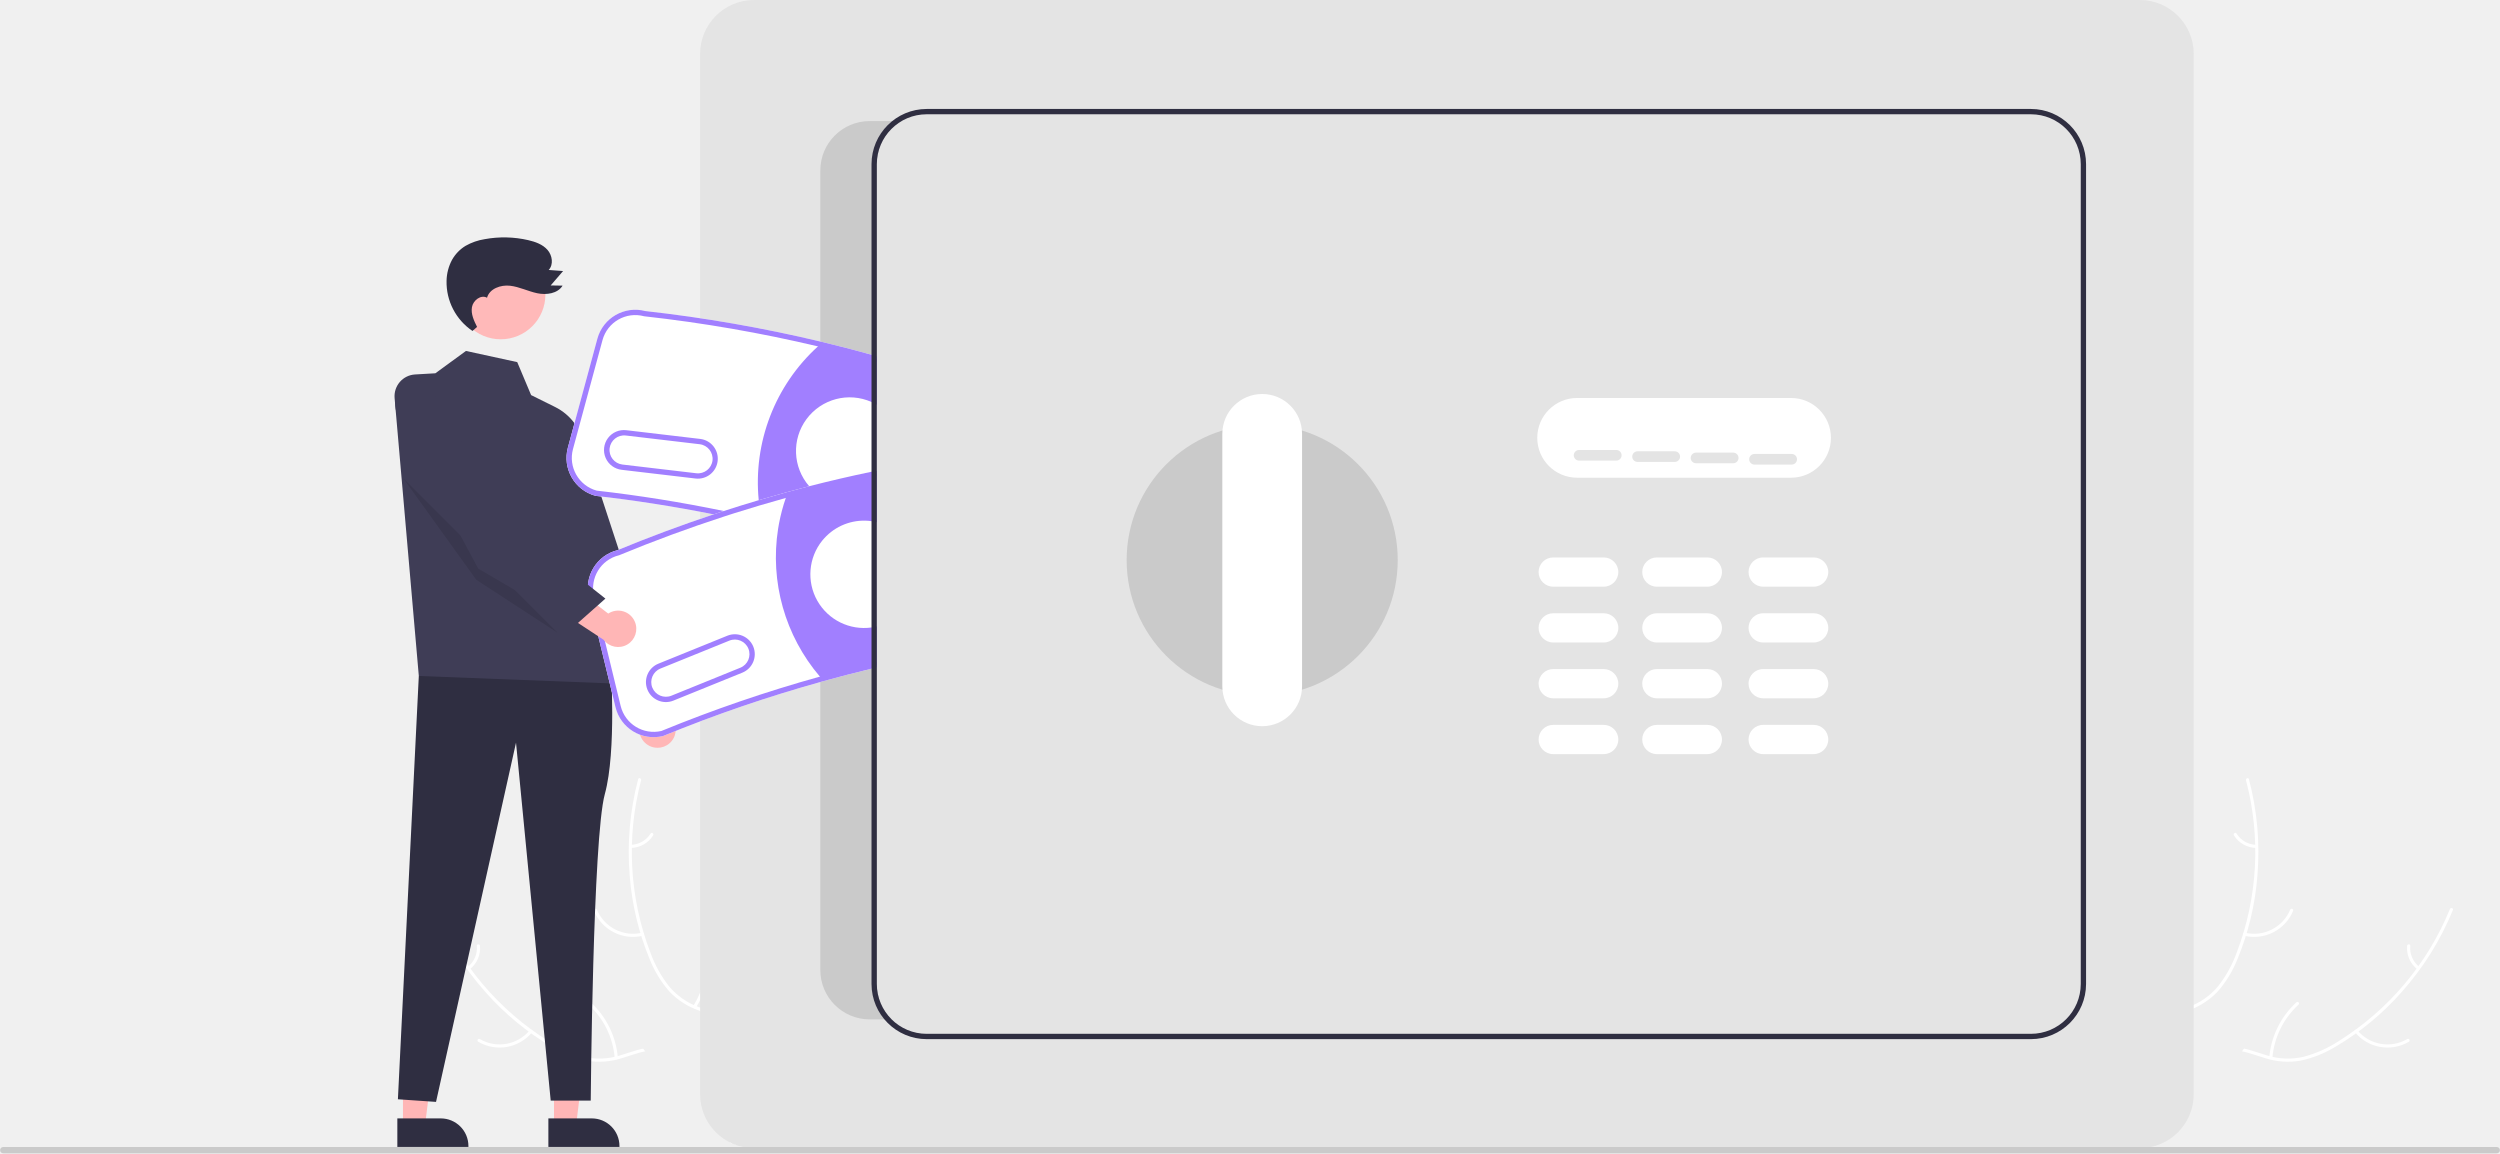
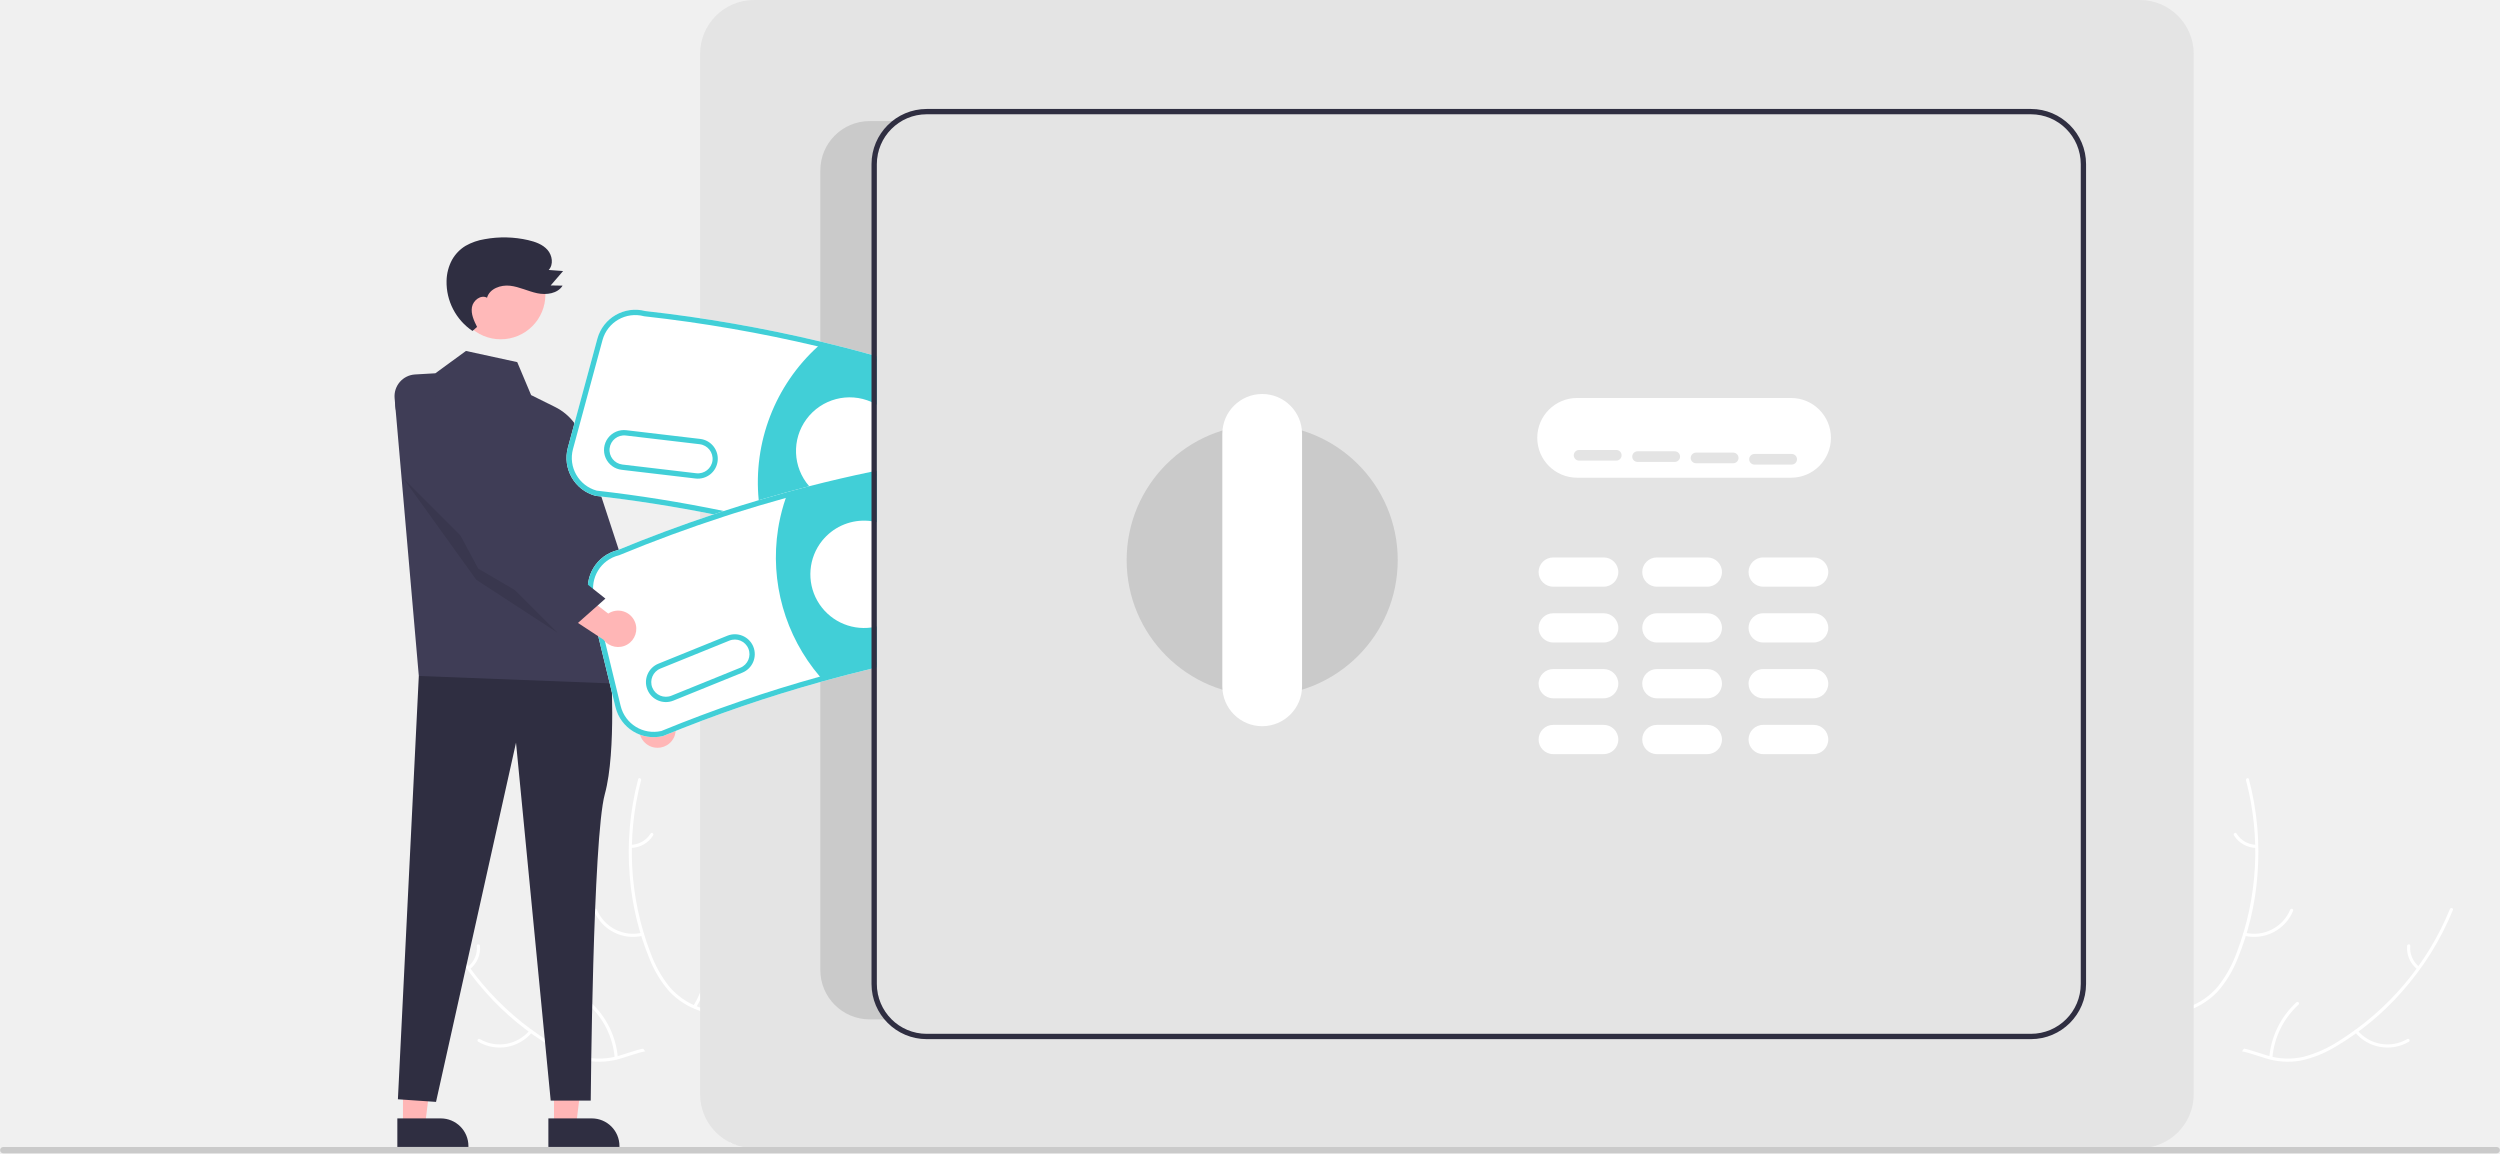
<svg xmlns="http://www.w3.org/2000/svg" width="940.675" height="433.962" viewBox="0 0 940.675 433.962" role="img" artist="Katerina Limpitsouni" source="https://undraw.co/">
  <path d="M329.153,642.833c-22.523-14.678-38.899-41.062-35.548-67.736a123.863,123.863,0,0,0,76.435,37.278c11.219,1.123,23.814,1.203,31.781,9.181,4.957,4.964,7.064,12.219,7.172,19.234.108,7.015-1.577,13.919-3.252,20.732l.412,1.702C379.287,662.231,351.676,657.511,329.153,642.833Z" transform="translate(-129.6623 -233.0189)" fill="#f0f0f0" />
  <path d="M294.169,575.092a105.87,105.87,0,0,0,42.013,49.777,45.591,45.591,0,0,0,13.057,5.792,26.149,26.149,0,0,0,13.752-.528c4.18-1.223,8.313-2.957,12.718-3.142a16.011,16.011,0,0,1,12.09,5.027c3.962,3.993,6.252,9.171,8.316,14.312,2.292,5.709,4.582,11.675,9.25,15.903.566.512-.262,1.36-.827.848-8.121-7.357-9.015-19.159-15.398-27.694-2.979-3.982-7.175-7.091-12.306-7.223-4.487-.115-8.751,1.67-12.972,2.945a27.903,27.903,0,0,1-13.427,1.017,42.148,42.148,0,0,1-13.232-5.269,102.713,102.713,0,0,1-24.765-20.427A107.747,107.747,0,0,1,293.027,575.407c-.288-.704.857-1.014,1.142-.315Z" transform="translate(-129.6623 -233.0189)" fill="#fff" />
  <path d="M329.878,621.438a15.884,15.884,0,0,1-20.255,3.572c-.657-.387-.085-1.426.572-1.038a14.708,14.708,0,0,0,18.835-3.361c.484-.589,1.329.241.848.827Z" transform="translate(-129.6623 -233.0189)" fill="#fff" />
  <path d="M360.954,631.032a30.615,30.615,0,0,0-9.853-20.018c-.564-.514.264-1.362.827-.848a31.844,31.844,0,0,1,10.211,20.851c.062.761-1.123.772-1.185.015Z" transform="translate(-129.6623 -233.0189)" fill="#fff" />
  <path d="M305.737,596.777a8.991,8.991,0,0,0,3.347-7.848c-.072-.76,1.113-.77,1.185-.015a10.075,10.075,0,0,1-3.683,8.69.612.612,0,0,1-.838.011.595.595,0,0,1-.011-.838Z" transform="translate(-129.6623 -233.0189)" fill="#fff" />
  <path d="M370.433,526.285c.058.473.117.947.184,1.425a118.406,118.406,0,0,0,3.986,18.789c.134.477.278.959.425,1.432a124.827,124.827,0,0,0,21.468,40.635,121.223,121.223,0,0,0,12.53,13.5c6.233,5.766,13.45,11.523,17.3,18.798a20.798,20.798,0,0,1,1.087,2.333l-19.216,39.393c-.089.068-.168.14-.257.208l-.695,1.608c-.248-.199-.501-.411-.748-.61-.144-.115-.284-.239-.428-.353-.095-.079-.189-.159-.279-.225-.032-.026-.063-.053-.086-.075-.09-.066-.167-.137-.248-.199q-2.124-1.77-4.23-3.576c-.009-.004-.009-.004-.014-.018-10.676-9.203-20.678-19.377-28.817-30.746-.245-.342-.499-.688-.735-1.048a115.673,115.673,0,0,1-9.609-16.248,102.262,102.262,0,0,1-4.016-9.536,85.037,85.037,0,0,1-4.997-26.114c-.568-17.768,4.553-35.519,16.475-48.396C369.818,526.931,370.119,526.61,370.433,526.285Z" transform="translate(-129.6623 -233.0189)" fill="#f0f0f0" />
  <path d="M370.89,526.618a105.87,105.87,0,0,0,3.576,65.039,45.591,45.591,0,0,0,6.938,12.486,26.149,26.149,0,0,0,11.298,7.858c4.073,1.54,8.418,2.644,12.046,5.148a16.011,16.011,0,0,1,6.627,11.293c.759,5.573-.529,11.087-1.977,16.435-1.607,5.938-3.371,12.08-2.189,18.267.143.75-1.028.928-1.171.179-2.055-10.763,4.337-20.725,4.379-31.383.019-4.973-1.46-9.982-5.477-13.176-3.513-2.793-7.993-3.935-12.13-5.459a27.903,27.903,0,0,1-11.333-7.272A42.148,42.148,0,0,1,374.083,593.86a102.712,102.712,0,0,1-7.475-31.22,107.747,107.747,0,0,1,3.18-36.459c.194-.735,1.295-.294,1.102.436Z" transform="translate(-129.6623 -233.0189)" fill="#fff" />
  <path d="M371.497,585.122a15.884,15.884,0,0,1-18.323-9.343c-.291-.705.79-1.19,1.082-.484a14.708,14.708,0,0,0,17.062,8.656c.741-.179.916.993.179,1.171Z" transform="translate(-129.6623 -233.0189)" fill="#fff" />
  <path d="M390.534,611.492a30.615,30.615,0,0,0,4.185-21.915c-.14-.75,1.031-.928,1.171-.179a31.844,31.844,0,0,1-4.401,22.796c-.409.645-1.361-.059-.955-.701Z" transform="translate(-129.6623 -233.0189)" fill="#fff" />
  <path d="M367.07,550.896a8.991,8.991,0,0,0,7.397-4.251c.4-.65,1.353.055.955.701a10.075,10.075,0,0,1-8.173,4.721.612.612,0,0,1-.675-.496.595.595,0,0,1,.496-.675Z" transform="translate(-129.6623 -233.0189)" fill="#fff" />
  <path d="M1016.501,642.833c22.523-14.678,38.899-41.062,35.548-67.736a123.863,123.863,0,0,1-76.435,37.278c-11.219,1.123-23.814,1.203-31.781,9.181-4.957,4.964-7.064,12.219-7.172,19.234-.108,7.015,1.577,13.919,3.252,20.732l-.412,1.702C966.366,662.231,993.978,657.511,1016.501,642.833Z" transform="translate(-129.6623 -233.0189)" fill="#f0f0f0" />
  <path d="M1051.484,575.092a105.87,105.87,0,0,1-42.013,49.777,45.591,45.591,0,0,1-13.057,5.792,26.149,26.149,0,0,1-13.752-.528c-4.18-1.223-8.313-2.957-12.718-3.142a16.011,16.011,0,0,0-12.09,5.027c-3.962,3.993-6.252,9.171-8.316,14.312-2.292,5.709-4.582,11.675-9.25,15.903-.566.512.262,1.36.827.848,8.121-7.357,9.015-19.159,15.398-27.694,2.979-3.982,7.175-7.091,12.306-7.223,4.487-.115,8.751,1.67,12.972,2.945a27.902,27.902,0,0,0,13.427,1.017,42.148,42.148,0,0,0,13.232-5.269,102.713,102.713,0,0,0,24.765-20.427,107.747,107.747,0,0,0,19.411-31.025c.288-.704-.857-1.014-1.142-.315Z" transform="translate(-129.6623 -233.0189)" fill="#fff" />
  <path d="M1015.776,621.438a15.884,15.884,0,0,0,20.255,3.572c.657-.387.085-1.426-.572-1.038a14.708,14.708,0,0,1-18.835-3.361c-.484-.589-1.329.241-.848.827Z" transform="translate(-129.6623 -233.0189)" fill="#fff" />
  <path d="M984.699,631.032a30.615,30.615,0,0,1,9.853-20.018c.564-.514-.264-1.362-.827-.848a31.844,31.844,0,0,0-10.211,20.851c-.062.761,1.123.772,1.185.015Z" transform="translate(-129.6623 -233.0189)" fill="#fff" />
  <path d="M1039.917,596.777a8.991,8.991,0,0,1-3.347-7.848c.072-.76-1.113-.77-1.185-.015a10.075,10.075,0,0,0,3.683,8.69.612.612,0,0,0,.838.011.595.595,0,0,0,.011-.838Z" transform="translate(-129.6623 -233.0189)" fill="#fff" />
  <path d="M975.221,526.285c-.058.473-.117.947-.184,1.425a118.407,118.407,0,0,1-3.986,18.789c-.134.477-.278.959-.425,1.432a124.827,124.827,0,0,1-21.468,40.635,121.225,121.225,0,0,1-12.53,13.5c-6.233,5.766-13.45,11.523-17.3,18.798a20.796,20.796,0,0,0-1.087,2.333L937.456,662.59c.089.068.168.14.257.208l.695,1.608c.248-.199.501-.411.748-.61.144-.115.284-.239.428-.353.095-.079.189-.159.28-.225.032-.026.063-.053.086-.075.09-.066.167-.137.248-.199q2.124-1.77,4.23-3.576c.009-.004.009-.004.014-.018,10.676-9.203,20.678-19.377,28.817-30.746.245-.342.499-.688.735-1.048a115.673,115.673,0,0,0,9.609-16.248,102.26,102.26,0,0,0,4.016-9.536,85.036,85.036,0,0,0,4.997-26.114c.568-17.768-4.553-35.519-16.475-48.396C975.836,526.931,975.535,526.61,975.221,526.285Z" transform="translate(-129.6623 -233.0189)" fill="#f0f0f0" />
  <path d="M974.764,526.618a105.87,105.87,0,0,1-3.576,65.039,45.591,45.591,0,0,1-6.938,12.486,26.149,26.149,0,0,1-11.298,7.858c-4.073,1.54-8.418,2.644-12.046,5.148a16.011,16.011,0,0,0-6.627,11.293c-.759,5.573.529,11.087,1.977,16.435,1.607,5.938,3.371,12.08,2.189,18.267-.143.75,1.028.928,1.171.179,2.055-10.763-4.337-20.725-4.379-31.383-.019-4.973,1.46-9.982,5.477-13.176,3.513-2.793,7.993-3.935,12.13-5.459a27.902,27.902,0,0,0,11.333-7.272A42.148,42.148,0,0,0,971.571,593.86a102.712,102.712,0,0,0,7.475-31.22,107.747,107.747,0,0,0-3.18-36.459c-.194-.735-1.295-.294-1.102.436Z" transform="translate(-129.6623 -233.0189)" fill="#fff" />
  <path d="M974.157,585.122A15.884,15.884,0,0,0,992.48,575.779c.291-.705-.79-1.19-1.082-.484a14.708,14.708,0,0,1-17.062,8.656c-.741-.179-.916.993-.179,1.171Z" transform="translate(-129.6623 -233.0189)" fill="#fff" />
  <path d="M955.12,611.492a30.615,30.615,0,0,1-4.185-21.915c.14-.75-1.031-.928-1.171-.179a31.844,31.844,0,0,0,4.401,22.796c.409.645,1.361-.059.955-.701Z" transform="translate(-129.6623 -233.0189)" fill="#fff" />
  <path d="M978.584,550.896a8.991,8.991,0,0,1-7.397-4.251c-.4-.65-1.353.055-.955.701a10.075,10.075,0,0,0,8.173,4.721.612.612,0,0,0,.675-.496.595.595,0,0,0-.496-.675Z" transform="translate(-129.6623 -233.0189)" fill="#fff" />
  <path d="M373.514,513.394a6.803,6.803,0,0,1-1.614-10.306l-11.981-20.999,12.537.81,9.455,19.817A6.84,6.84,0,0,1,373.514,513.394Z" transform="translate(-129.6623 -233.0189)" fill="#ffb6b6" />
  <polygon points="151.623 423.528 159.918 423.528 163.864 391.535 151.622 391.536 151.623 423.528" fill="#ffb6b6" />
  <path d="M279.17,653.839l16.335-.001h.001A10.41,10.41,0,0,1,305.915,664.248v.338l-26.745.001Z" transform="translate(-129.6623 -233.0189)" fill="#2f2e41" />
  <polygon points="208.454 423.528 216.748 423.528 220.694 391.535 208.452 391.536 208.454 423.528" fill="#ffb6b6" />
  <path d="M336,653.839l16.335-.001h.001a10.41,10.41,0,0,1,10.41,10.41v.338l-26.745.001Z" transform="translate(-129.6623 -233.0189)" fill="#2f2e41" />
  <path d="M359.444,482.991s2.281,32.489-2.212,48.851-5.296,115.312-5.296,115.312H336.876l-13.054-134.691L293.727,647.629l-14.346-.986,7.867-159.275Z" transform="translate(-129.6623 -233.0189)" fill="#2f2e41" />
  <path d="M293.473,373.473l11.514-8.402,19.293,4.201,5.223,12.409,8.999,4.462a20.399,20.399,0,0,1,11.127,15.352l12.856,88.78-75.236-2.908-9.108-104.556a8.197,8.197,0,0,1,7.69-8.894Z" transform="translate(-129.6623 -233.0189)" fill="#3f3d56" />
  <polygon points="213.6 160.059 220.549 169.426 250.815 261.738 236.628 267.418 213.911 224.403 213.6 160.059" fill="#3f3d56" />
  <circle cx="188.411" cy="110.861" r="16.804" fill="#ffb9b9" />
  <polygon points="151.778 179.997 179.2 218.137 209.852 238.125 151.778 179.997" opacity="0.1" />
  <path d="M309.168,356.028c-1.169-2.334-2.371-4.874-1.925-7.445s3.398-4.812,5.675-3.537c.945-3.415,5.128-4.91,8.649-4.515s6.764,2.093,10.231,2.822,7.678.151,9.553-2.856l-4.484-.078,4.669-5.416-5.413-.405c1.875-2.023,1.377-5.461-.438-7.538s-4.569-3.06-7.257-3.682a40.428,40.428,0,0,0-16.342-.376A21.245,21.245,0,0,0,304.826,325.528a14.445,14.445,0,0,0-5.076,5.264,17.377,17.377,0,0,0-2.062,7.919,22.145,22.145,0,0,0,9.757,18.837" transform="translate(-129.6623 -233.0189)" fill="#2f2e41" />
  <path d="M934.835,665.019H413.347a20.279,20.279,0,0,1-20.256-20.256V253.275a20.279,20.279,0,0,1,20.256-20.256H934.835a20.279,20.279,0,0,1,20.256,20.256V644.763A20.279,20.279,0,0,1,934.835,665.019Z" transform="translate(-129.6623 -233.0189)" fill="#e4e4e4" />
  <path d="M803.587,412.769H723.086a15,15,0,0,1,0-30h80.5a15,15,0,0,1,0,30Z" transform="translate(-129.6623 -233.0189)" fill="#fff" />
  <path d="M733.087,453.769h-19a5.5,5.5,0,0,1,0-11h19a5.5,5.5,0,0,1,0,11Z" transform="translate(-129.6623 -233.0189)" fill="#fff" />
  <path d="M812.087,453.769h-19a5.5,5.5,0,0,1,0-11h19a5.5,5.5,0,0,1,0,11Z" transform="translate(-129.6623 -233.0189)" fill="#fff" />
  <path d="M772.087,453.769h-19a5.5,5.5,0,0,1,0-11h19a5.5,5.5,0,0,1,0,11Z" transform="translate(-129.6623 -233.0189)" fill="#fff" />
  <path d="M733.087,474.769h-19a5.5,5.5,0,0,1,0-11h19a5.5,5.5,0,0,1,0,11Z" transform="translate(-129.6623 -233.0189)" fill="#fff" />
  <path d="M812.087,474.769h-19a5.5,5.5,0,0,1,0-11h19a5.5,5.5,0,0,1,0,11Z" transform="translate(-129.6623 -233.0189)" fill="#fff" />
  <path d="M772.087,474.769h-19a5.5,5.5,0,0,1,0-11h19a5.5,5.5,0,0,1,0,11Z" transform="translate(-129.6623 -233.0189)" fill="#fff" />
  <path d="M733.087,495.769h-19a5.5,5.5,0,0,1,0-11h19a5.5,5.5,0,0,1,0,11Z" transform="translate(-129.6623 -233.0189)" fill="#fff" />
  <path d="M812.087,495.769h-19a5.5,5.5,0,0,1,0-11h19a5.5,5.5,0,0,1,0,11Z" transform="translate(-129.6623 -233.0189)" fill="#fff" />
  <path d="M772.087,495.769h-19a5.5,5.5,0,0,1,0-11h19a5.5,5.5,0,0,1,0,11Z" transform="translate(-129.6623 -233.0189)" fill="#fff" />
  <path d="M733.087,516.769h-19a5.5,5.5,0,0,1,0-11h19a5.5,5.5,0,1,1,0,11Z" transform="translate(-129.6623 -233.0189)" fill="#fff" />
  <path d="M812.087,516.769h-19a5.5,5.5,0,0,1,0-11h19a5.5,5.5,0,1,1,0,11Z" transform="translate(-129.6623 -233.0189)" fill="#fff" />
  <path d="M772.087,516.769h-19a5.5,5.5,0,0,1,0-11h19a5.5,5.5,0,1,1,0,11Z" transform="translate(-129.6623 -233.0189)" fill="#fff" />
  <circle cx="474.924" cy="210.75" r="51" fill="#cacaca" />
  <path d="M604.587,506.269a15.017,15.017,0,0,1-15-15v-95a15,15,0,1,1,30,0v95A15.017,15.017,0,0,1,604.587,506.269Z" transform="translate(-129.6623 -233.0189)" fill="#fff" />
  <path d="M737.823,406.328h-14a2,2,0,0,1,0-4h14a2,2,0,1,1,0,4Z" transform="translate(-129.6623 -233.0189)" fill="#e4e4e4" />
  <path d="M759.823,406.828h-14a2,2,0,0,1,0-4h14a2,2,0,1,1,0,4Z" transform="translate(-129.6623 -233.0189)" fill="#e4e4e4" />
  <path d="M781.823,407.328h-14a2,2,0,0,1,0-4h14a2,2,0,1,1,0,4Z" transform="translate(-129.6623 -233.0189)" fill="#e4e4e4" />
  <path d="M803.823,407.828h-14a2,2,0,0,1,0-4h14a2,2,0,1,1,0,4Z" transform="translate(-129.6623 -233.0189)" fill="#e4e4e4" />
  <path d="M459.587,603.268a18.693,18.693,0,0,0,5.56,13.31h-8.261a18.559,18.559,0,0,1-18.559-18.559V297.137a18.559,18.559,0,0,1,18.559-18.559h12.021a18.744,18.744,0,0,0-9.32,16.2Z" transform="translate(-129.6623 -233.0189)" fill="#cacaca" />
  <path d="M1069.147,666.981H130.853a1.191,1.191,0,0,1,0-2.381h938.294a1.191,1.191,0,0,1,0,2.381Z" transform="translate(-129.6623 -233.0189)" fill="#cacaca" />
  <path d="M457.587,366.498q-9.48-2.655-19.03-4.92a543.559,543.559,0,0,0-66.09-11.52,14.785,14.785,0,0,0-18.03,10.41l-11.11,41a14.777,14.777,0,0,0,10.39,18.11l.15.03c14.7,1.67,29.54,3.99,44.3,6.95,1.32.26,2.63.53,3.95.81q7.095,1.47,14.15,3.14c2.06.48,4.11.98,6.17,1.49q8.31,2.07,16.63,4.41,9.255,2.61,18.52,5.57c.67.2,1.34.41,2,.63v-75.54C458.927,366.868,458.257,366.678,457.587,366.498Z" transform="translate(-129.6623 -233.0189)" fill="#fff" />
-   <path d="M457.587,366.498q-9.48-2.655-19.03-4.92a543.559,543.559,0,0,0-66.09-11.52,14.785,14.785,0,0,0-18.03,10.41l-11.11,41a14.777,14.777,0,0,0,10.39,18.11l.15.03c14.7,1.67,29.54,3.99,44.3,6.95,1.32.26,2.63.53,3.95.81q7.095,1.47,14.15,3.14c2.06.48,4.11.98,6.17,1.49q8.31,2.07,16.63,4.41,9.255,2.61,18.52,5.57c.67.2,1.34.41,2,.63v-2.11c-.67-.21-1.34-.42-2-.63q-8.52-2.715-17.02-5.11-3.18-.915-6.36-1.77-5.73-1.545-11.43-2.96-3.03-.765-6.05-1.47c-.15-.04-.31-.07-.46-.11q-5.145-1.215-10.31-2.32c-1.32-.28-2.64-.56-3.96-.83-15.92-3.3-31.96-5.87-47.83-7.67a12.777,12.777,0,0,1-8.91-15.63l11.11-41.01a12.767,12.767,0,0,1,15.65-8.97l.15.02a541.782,541.782,0,0,1,65.26,11.32c.22.06.44.11.66.16q9.781,2.34,19.5,5.06c.66.18,1.33.37,2,.57v-2.08C458.927,366.868,458.257,366.678,457.587,366.498Z" transform="translate(-129.6623 -233.0189)" fill="#A17FFF" />
-   <path d="M459.587,368.108v73.44c-.67-.22-1.33-.43-2-.64q-8.865-2.835-17.79-5.34-8.566-2.43-17.19-4.57c-2.04-.5-4.07-.99-6.11-1.47-.08-.36-.16-.72-.23-1.08-.37-1.72-.66-3.46-.88-5.21-.1-.67-.17-1.34-.24-2.02a69.067,69.067,0,0,1,22.28-57.86c.29-.28.59-.55.89-.81q9.69,2.31,19.27,5C458.257,367.718,458.927,367.908,459.587,368.108Z" transform="translate(-129.6623 -233.0189)" fill="#A17FFF" />
-   <path d="M393.177,398.178l-27.81-3.28a7.502,7.502,0,1,0-1.76,14.9l27.81,3.28a7.502,7.502,0,0,0,1.76-14.9Zm4.58,8.1a5.506,5.506,0,0,1-6.11,4.81l-27.81-3.28a5.498,5.498,0,0,1,1.29-10.92l27.81,3.28A5.52,5.52,0,0,1,397.757,406.278Z" transform="translate(-129.6623 -233.0189)" fill="#A17FFF" />
+   <path d="M457.587,366.498q-9.48-2.655-19.03-4.92a543.559,543.559,0,0,0-66.09-11.52,14.785,14.785,0,0,0-18.03,10.41l-11.11,41a14.777,14.777,0,0,0,10.39,18.11l.15.03c14.7,1.67,29.54,3.99,44.3,6.95,1.32.26,2.63.53,3.95.81q7.095,1.47,14.15,3.14c2.06.48,4.11.98,6.17,1.49q8.31,2.07,16.63,4.41,9.255,2.61,18.52,5.57c.67.2,1.34.41,2,.63v-2.11c-.67-.21-1.34-.42-2-.63q-8.52-2.715-17.02-5.11-3.18-.915-6.36-1.77-5.73-1.545-11.43-2.96-3.03-.765-6.05-1.47c-.15-.04-.31-.07-.46-.11q-5.145-1.215-10.31-2.32c-1.32-.28-2.64-.56-3.96-.83-15.92-3.3-31.96-5.87-47.83-7.67a12.777,12.777,0,0,1-8.91-15.63l11.11-41.01a12.767,12.767,0,0,1,15.65-8.97l.15.02a541.782,541.782,0,0,1,65.26,11.32c.22.06.44.11.66.16q9.781,2.34,19.5,5.06c.66.18,1.33.37,2,.57v-2.08C458.927,366.868,458.257,366.678,457.587,366.498Z" transform="translate(-129.6623 -233.0189)" fill="#41CFD7" />
+   <path d="M459.587,368.108v73.44c-.67-.22-1.33-.43-2-.64q-8.865-2.835-17.79-5.34-8.566-2.43-17.19-4.57c-2.04-.5-4.07-.99-6.11-1.47-.08-.36-.16-.72-.23-1.08-.37-1.72-.66-3.46-.88-5.21-.1-.67-.17-1.34-.24-2.02a69.067,69.067,0,0,1,22.28-57.86c.29-.28.59-.55.89-.81q9.69,2.31,19.27,5C458.257,367.718,458.927,367.908,459.587,368.108Z" transform="translate(-129.6623 -233.0189)" fill="#41CFD7" />
+   <path d="M393.177,398.178l-27.81-3.28a7.502,7.502,0,1,0-1.76,14.9l27.81,3.28a7.502,7.502,0,0,0,1.76-14.9Zm4.58,8.1a5.506,5.506,0,0,1-6.11,4.81l-27.81-3.28a5.498,5.498,0,0,1,1.29-10.92l27.81,3.28A5.52,5.52,0,0,1,397.757,406.278Z" transform="translate(-129.6623 -233.0189)" fill="#41CFD7" />
  <path d="M459.587,385.308v34.83a16.298,16.298,0,0,1-2,1.02,20.168,20.168,0,0,1-21.84-3.54c-.28-.25-.56-.52-.83-.8-.27-.27-.53-.56-.78-.85a20.186,20.186,0,0,1,23.45-31.69A20.895,20.895,0,0,1,459.587,385.308Z" transform="translate(-129.6623 -233.0189)" fill="#fff" />
  <path d="M457.587,410.518q-11.804,2.46-23.45,5.45-4.35,1.11-8.67,2.3-5.16,1.425-10.32,2.95-6.584,1.95-13.15,4.08c-1.27.42-2.55.84-3.83,1.26-12.17,4.06-24.26,8.56-36.15,13.47a14.787,14.787,0,0,0-10.79,17.81l10.03,41.28a14.779,14.779,0,0,0,17.83,10.86l.14-.05a533.852,533.852,0,0,1,59.93-20.52q9.12-2.535,18.43-4.78c.67-.16,1.33-.32,2-.47v-74.05C458.917,410.228,458.257,410.368,457.587,410.518Z" transform="translate(-129.6623 -233.0189)" fill="#fff" />
-   <path d="M457.587,410.518q-11.804,2.46-23.45,5.45-4.35,1.11-8.67,2.3-5.16,1.425-10.32,2.95-6.584,1.95-13.15,4.08c-1.27.42-2.55.84-3.83,1.26-12.17,4.06-24.26,8.56-36.15,13.47a14.787,14.787,0,0,0-10.79,17.81l10.03,41.28a14.779,14.779,0,0,0,17.83,10.86l.14-.05a533.852,533.852,0,0,1,59.93-20.52q9.12-2.535,18.43-4.78c.67-.16,1.33-.32,2-.47v-2.06c-.67.16-1.33.32-2,.48-.5.12-1.01.24-1.51.36q-8.82,2.145-17.45,4.54c-.15.04-.31.09-.46.13a533.386,533.386,0,0,0-59.63,20.45,12.788,12.788,0,0,1-15.34-9.41l-10.02-41.28a12.772,12.772,0,0,1,9.38-15.41l.15-.05c12.95-5.36,26.13-10.22,39.41-14.54,1.28-.42,2.56-.83,3.84-1.24q4.71-1.485,9.43-2.89,4.98-1.485,9.95-2.86.33-.09.66-.18,4.86-1.335,9.75-2.58,10.845-2.76,21.84-5.07c.66-.14,1.33-.28,2-.41v-2.03C458.917,410.228,458.257,410.368,457.587,410.518Z" transform="translate(-129.6623 -233.0189)" fill="#A17FFF" />
-   <path d="M459.587,411.118v72.01c-.66.15-1.33.3-2,.46q-9.39,2.28-18.7,4.86-.375-.42-.72-.84a69.12,69.12,0,0,1-15.73-55.61c.05-.33.11-.67.17-1,.05-.32.11-.65.17-.97a68.508,68.508,0,0,1,2.56-9.65c.13-.38.26-.76.4-1.14q4.575-1.26,9.18-2.42,11.265-2.91,22.67-5.29C458.247,411.378,458.917,411.248,459.587,411.118Z" transform="translate(-129.6623 -233.0189)" fill="#A17FFF" />
-   <path d="M413.117,476.348a7.509,7.509,0,0,0-9.77-4.13l-25.95,10.52a7.5,7.5,0,0,0,5.64,13.9l25.95-10.52A7.517,7.517,0,0,0,413.117,476.348Zm-4.88,7.91-25.95,10.53a5.504,5.504,0,0,1-4.14-10.2l25.95-10.52a5.499,5.499,0,1,1,4.14,10.19Z" transform="translate(-129.6623 -233.0189)" fill="#A17FFF" />
+   <path d="M457.587,410.518q-11.804,2.46-23.45,5.45-4.35,1.11-8.67,2.3-5.16,1.425-10.32,2.95-6.584,1.95-13.15,4.08c-1.27.42-2.55.84-3.83,1.26-12.17,4.06-24.26,8.56-36.15,13.47a14.787,14.787,0,0,0-10.79,17.81l10.03,41.28a14.779,14.779,0,0,0,17.83,10.86l.14-.05a533.852,533.852,0,0,1,59.93-20.52q9.12-2.535,18.43-4.78c.67-.16,1.33-.32,2-.47v-2.06c-.67.16-1.33.32-2,.48-.5.12-1.01.24-1.51.36q-8.82,2.145-17.45,4.54c-.15.04-.31.09-.46.13a533.386,533.386,0,0,0-59.63,20.45,12.788,12.788,0,0,1-15.34-9.41l-10.02-41.28a12.772,12.772,0,0,1,9.38-15.41l.15-.05c12.95-5.36,26.13-10.22,39.41-14.54,1.28-.42,2.56-.83,3.84-1.24q4.71-1.485,9.43-2.89,4.98-1.485,9.95-2.86.33-.09.66-.18,4.86-1.335,9.75-2.58,10.845-2.76,21.84-5.07c.66-.14,1.33-.28,2-.41v-2.03C458.917,410.228,458.257,410.368,457.587,410.518Z" transform="translate(-129.6623 -233.0189)" fill="#41CFD7" />
+   <path d="M459.587,411.118v72.01c-.66.15-1.33.3-2,.46q-9.39,2.28-18.7,4.86-.375-.42-.72-.84a69.12,69.12,0,0,1-15.73-55.61c.05-.33.11-.67.17-1,.05-.32.11-.65.17-.97a68.508,68.508,0,0,1,2.56-9.65c.13-.38.26-.76.4-1.14q4.575-1.26,9.18-2.42,11.265-2.91,22.67-5.29C458.247,411.378,458.917,411.248,459.587,411.118Z" transform="translate(-129.6623 -233.0189)" fill="#41CFD7" />
+   <path d="M413.117,476.348a7.509,7.509,0,0,0-9.77-4.13l-25.95,10.52a7.5,7.5,0,0,0,5.64,13.9l25.95-10.52A7.517,7.517,0,0,0,413.117,476.348Zm-4.88,7.91-25.95,10.53a5.504,5.504,0,0,1-4.14-10.2l25.95-10.52a5.499,5.499,0,1,1,4.14,10.19Z" transform="translate(-129.6623 -233.0189)" fill="#41CFD7" />
  <path d="M459.587,429.508v39.21a19.611,19.611,0,0,1-2,.4,20.205,20.205,0,0,1-18.52-32.71c.23-.29.47-.57.73-.84.24-.28.5-.55.77-.81a20.197,20.197,0,0,1,17.02-5.64A17.2,17.2,0,0,1,459.587,429.508Z" transform="translate(-129.6623 -233.0189)" fill="#fff" />
  <path d="M457.587,361.288v99.81c.67-.22,1.34-.43,2-.63v-98.27C458.917,361.888,458.257,361.588,457.587,361.288Zm0,0v99.81c.67-.22,1.34-.43,2-.63v-98.27C458.917,361.888,458.257,361.588,457.587,361.288Zm0,0v99.81c.67-.22,1.34-.43,2-.63v-98.27C458.917,361.888,458.257,361.588,457.587,361.288Zm0,7.29v115.01c.67-.16,1.34-.31,2-.46v-113.98C458.917,368.948,458.247,368.758,457.587,368.578Zm0,0v115.01c.67-.16,1.34-.31,2-.46v-113.98C458.917,368.948,458.247,368.758,457.587,368.578Zm0,0v115.01c.67-.16,1.34-.31,2-.46v-113.98C458.917,368.948,458.247,368.758,457.587,368.578Zm0,0v115.01c.67-.16,1.34-.31,2-.46v-113.98C458.917,368.948,458.247,368.758,457.587,368.578Zm0,0v116.05c.67-.16,1.33-.32,2-.47v-115.01C458.917,368.948,458.247,368.758,457.587,368.578Zm436.25-94.56H478.347a20.795,20.795,0,0,0-20.76,20.76v308.49a20.785,20.785,0,0,0,20.76,20.75H893.837a20.775,20.775,0,0,0,20.75-20.75v-308.49A20.777,20.777,0,0,0,893.837,274.018Zm18.75,329.25a18.769,18.769,0,0,1-18.75,18.75H478.347a18.778,18.778,0,0,1-18.76-18.75v-308.49a18.788,18.788,0,0,1,18.76-18.76H893.837a18.772,18.772,0,0,1,18.75,18.76Zm-455-234.69v114c.67-.16,1.33-.32,2-.48v-112.95C458.917,368.948,458.247,368.758,457.587,368.578Zm0,0v115.01c.67-.16,1.34-.31,2-.46v-113.98C458.917,368.948,458.247,368.758,457.587,368.578Zm0,0v115.01c.67-.16,1.34-.31,2-.46v-113.98C458.917,368.948,458.247,368.758,457.587,368.578Zm0,0v115.01c.67-.16,1.34-.31,2-.46v-113.98C458.917,368.948,458.247,368.758,457.587,368.578Zm0-7.29v99.81c.67-.22,1.34-.43,2-.63v-98.27C458.917,361.888,458.257,361.588,457.587,361.288Zm0,0v99.81c.67-.22,1.34-.43,2-.63v-98.27C458.917,361.888,458.257,361.588,457.587,361.288Z" transform="translate(-129.6623 -233.0189)" fill="#2f2e41" />
  <path d="M368.513,466.893a6.803,6.803,0,0,0-9.99-3.003l-19.171-14.73L338.446,461.69l18.344,12.067a6.84,6.84,0,0,0,11.723-6.864Z" transform="translate(-129.6623 -233.0189)" fill="#ffb6b6" />
  <path d="M291.262,377.995l-6.308-2.981s-10.163,2.859-5.225,16.297l29.879,55.664,36.479,21.357,11.372-10.077-36.505-28.884Z" transform="translate(-129.6623 -233.0189)" fill="#3f3d56" />
</svg>
